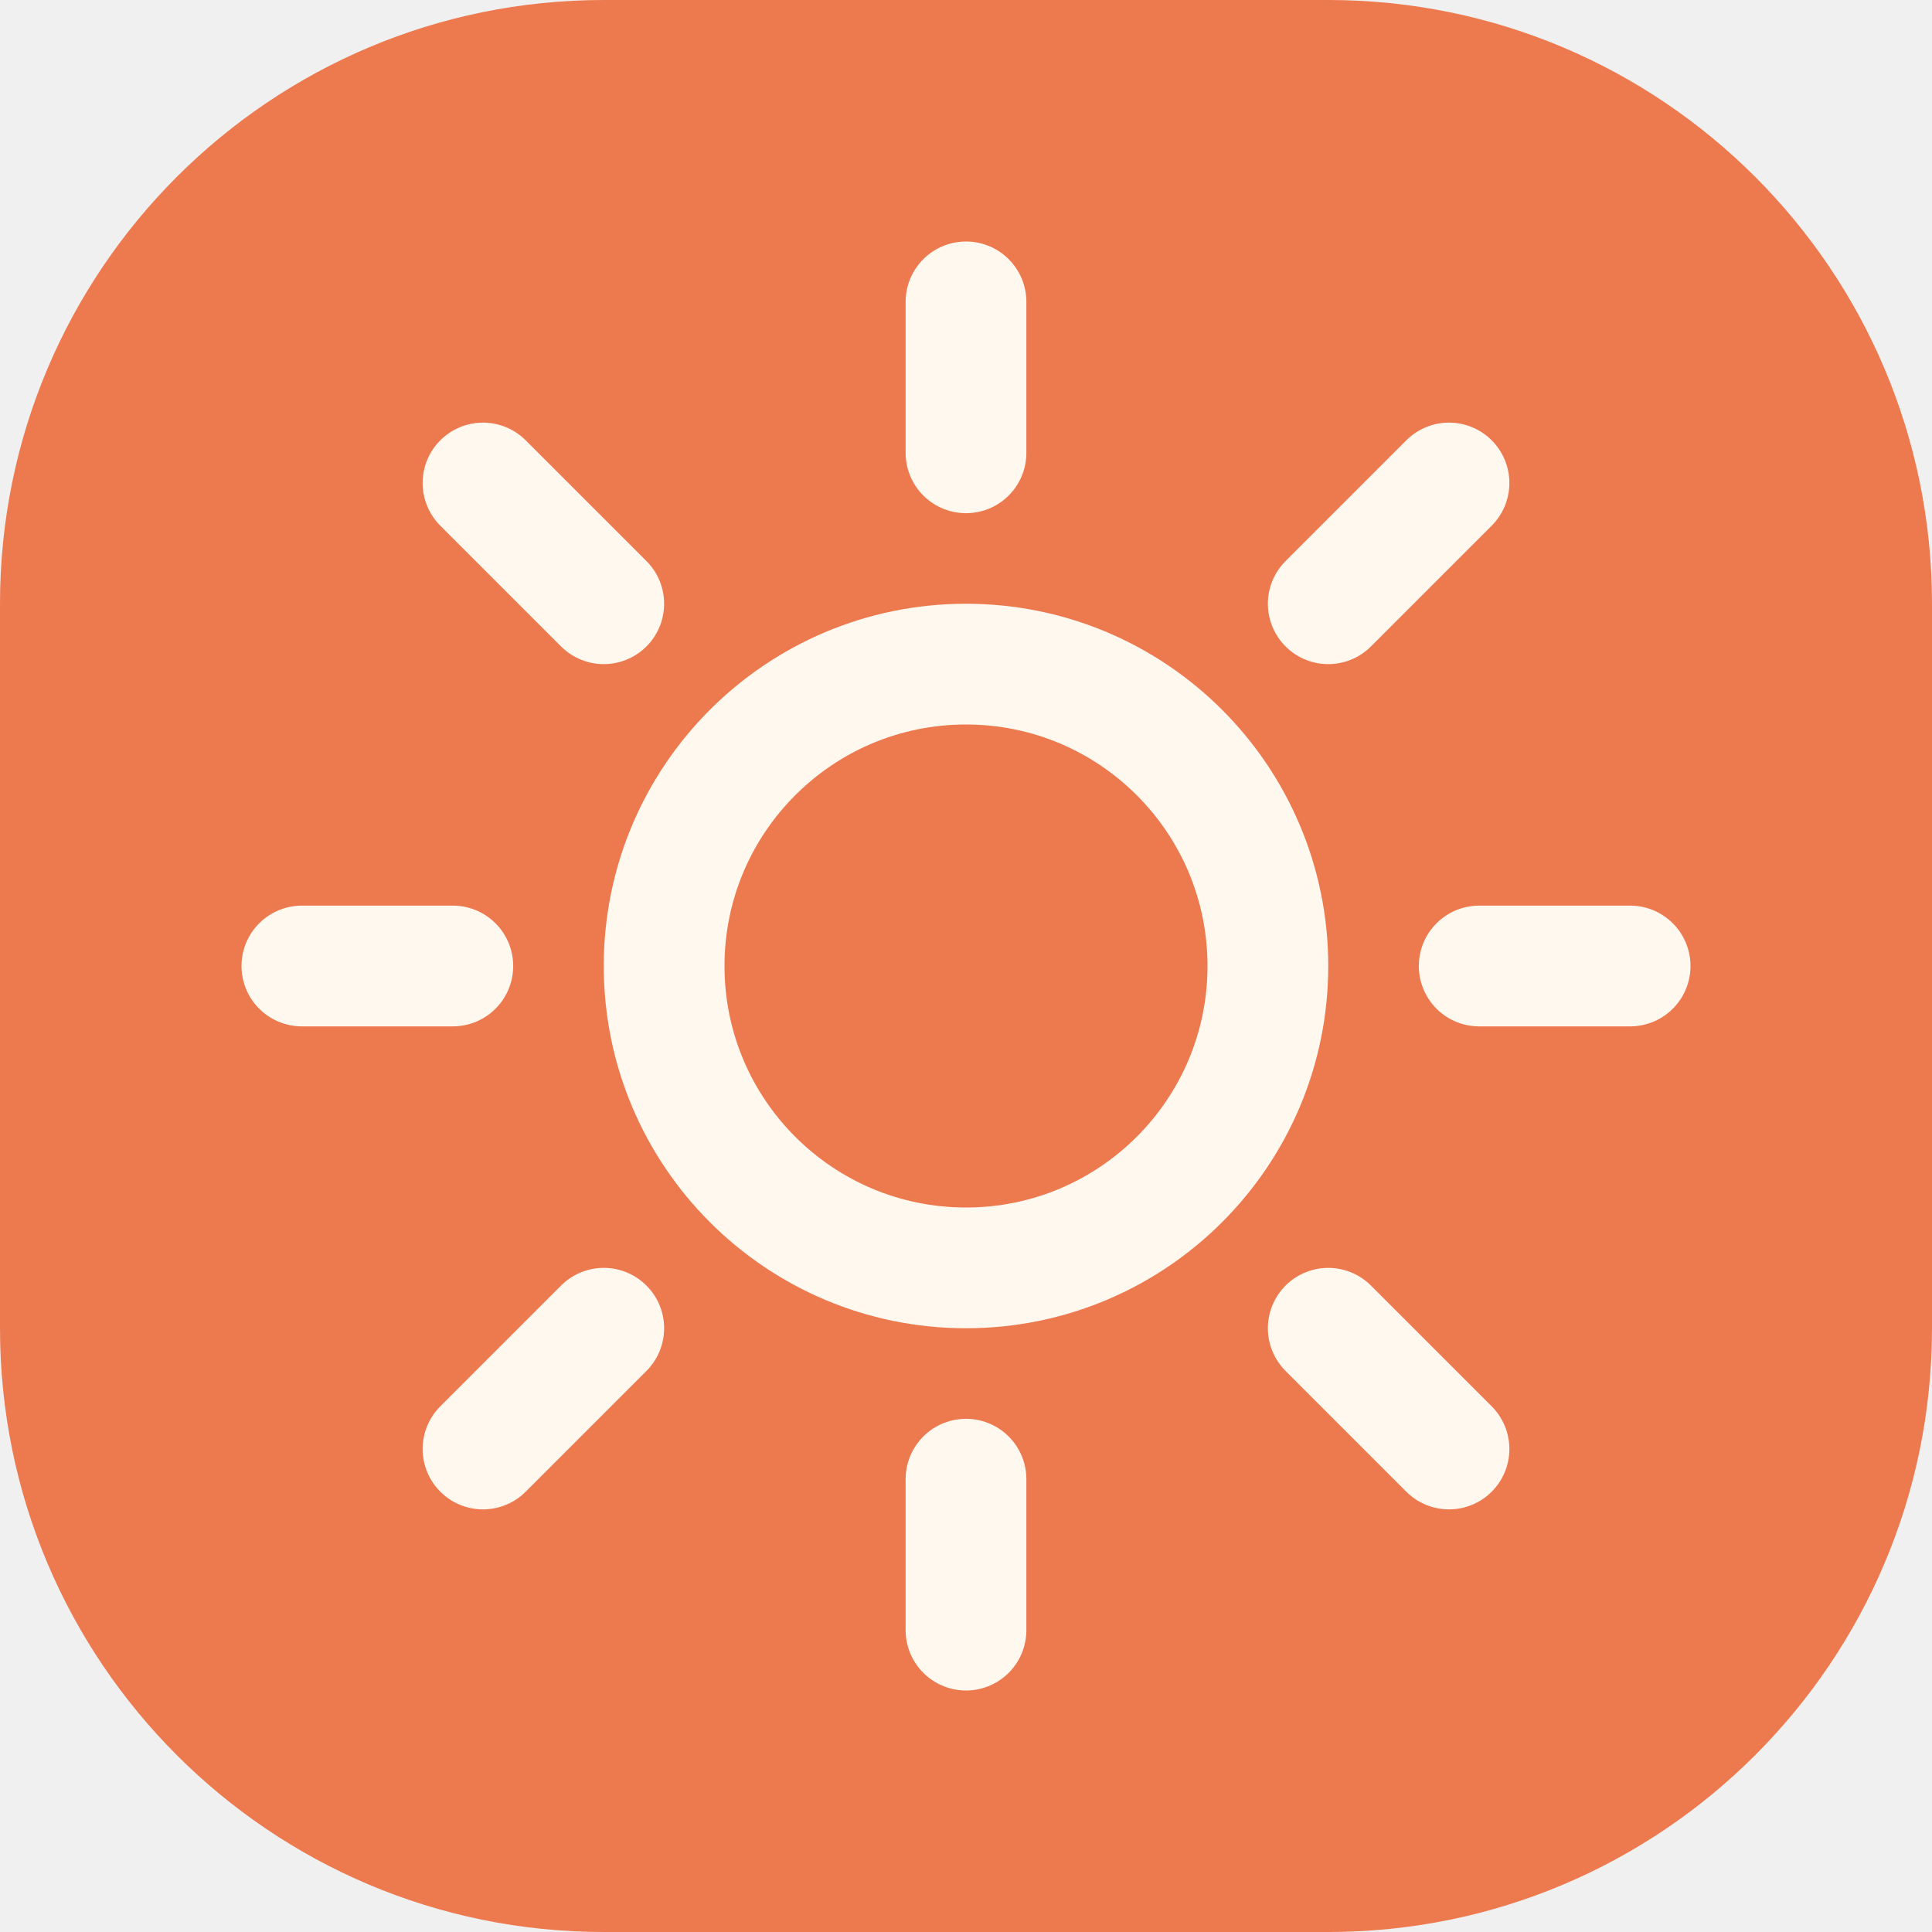
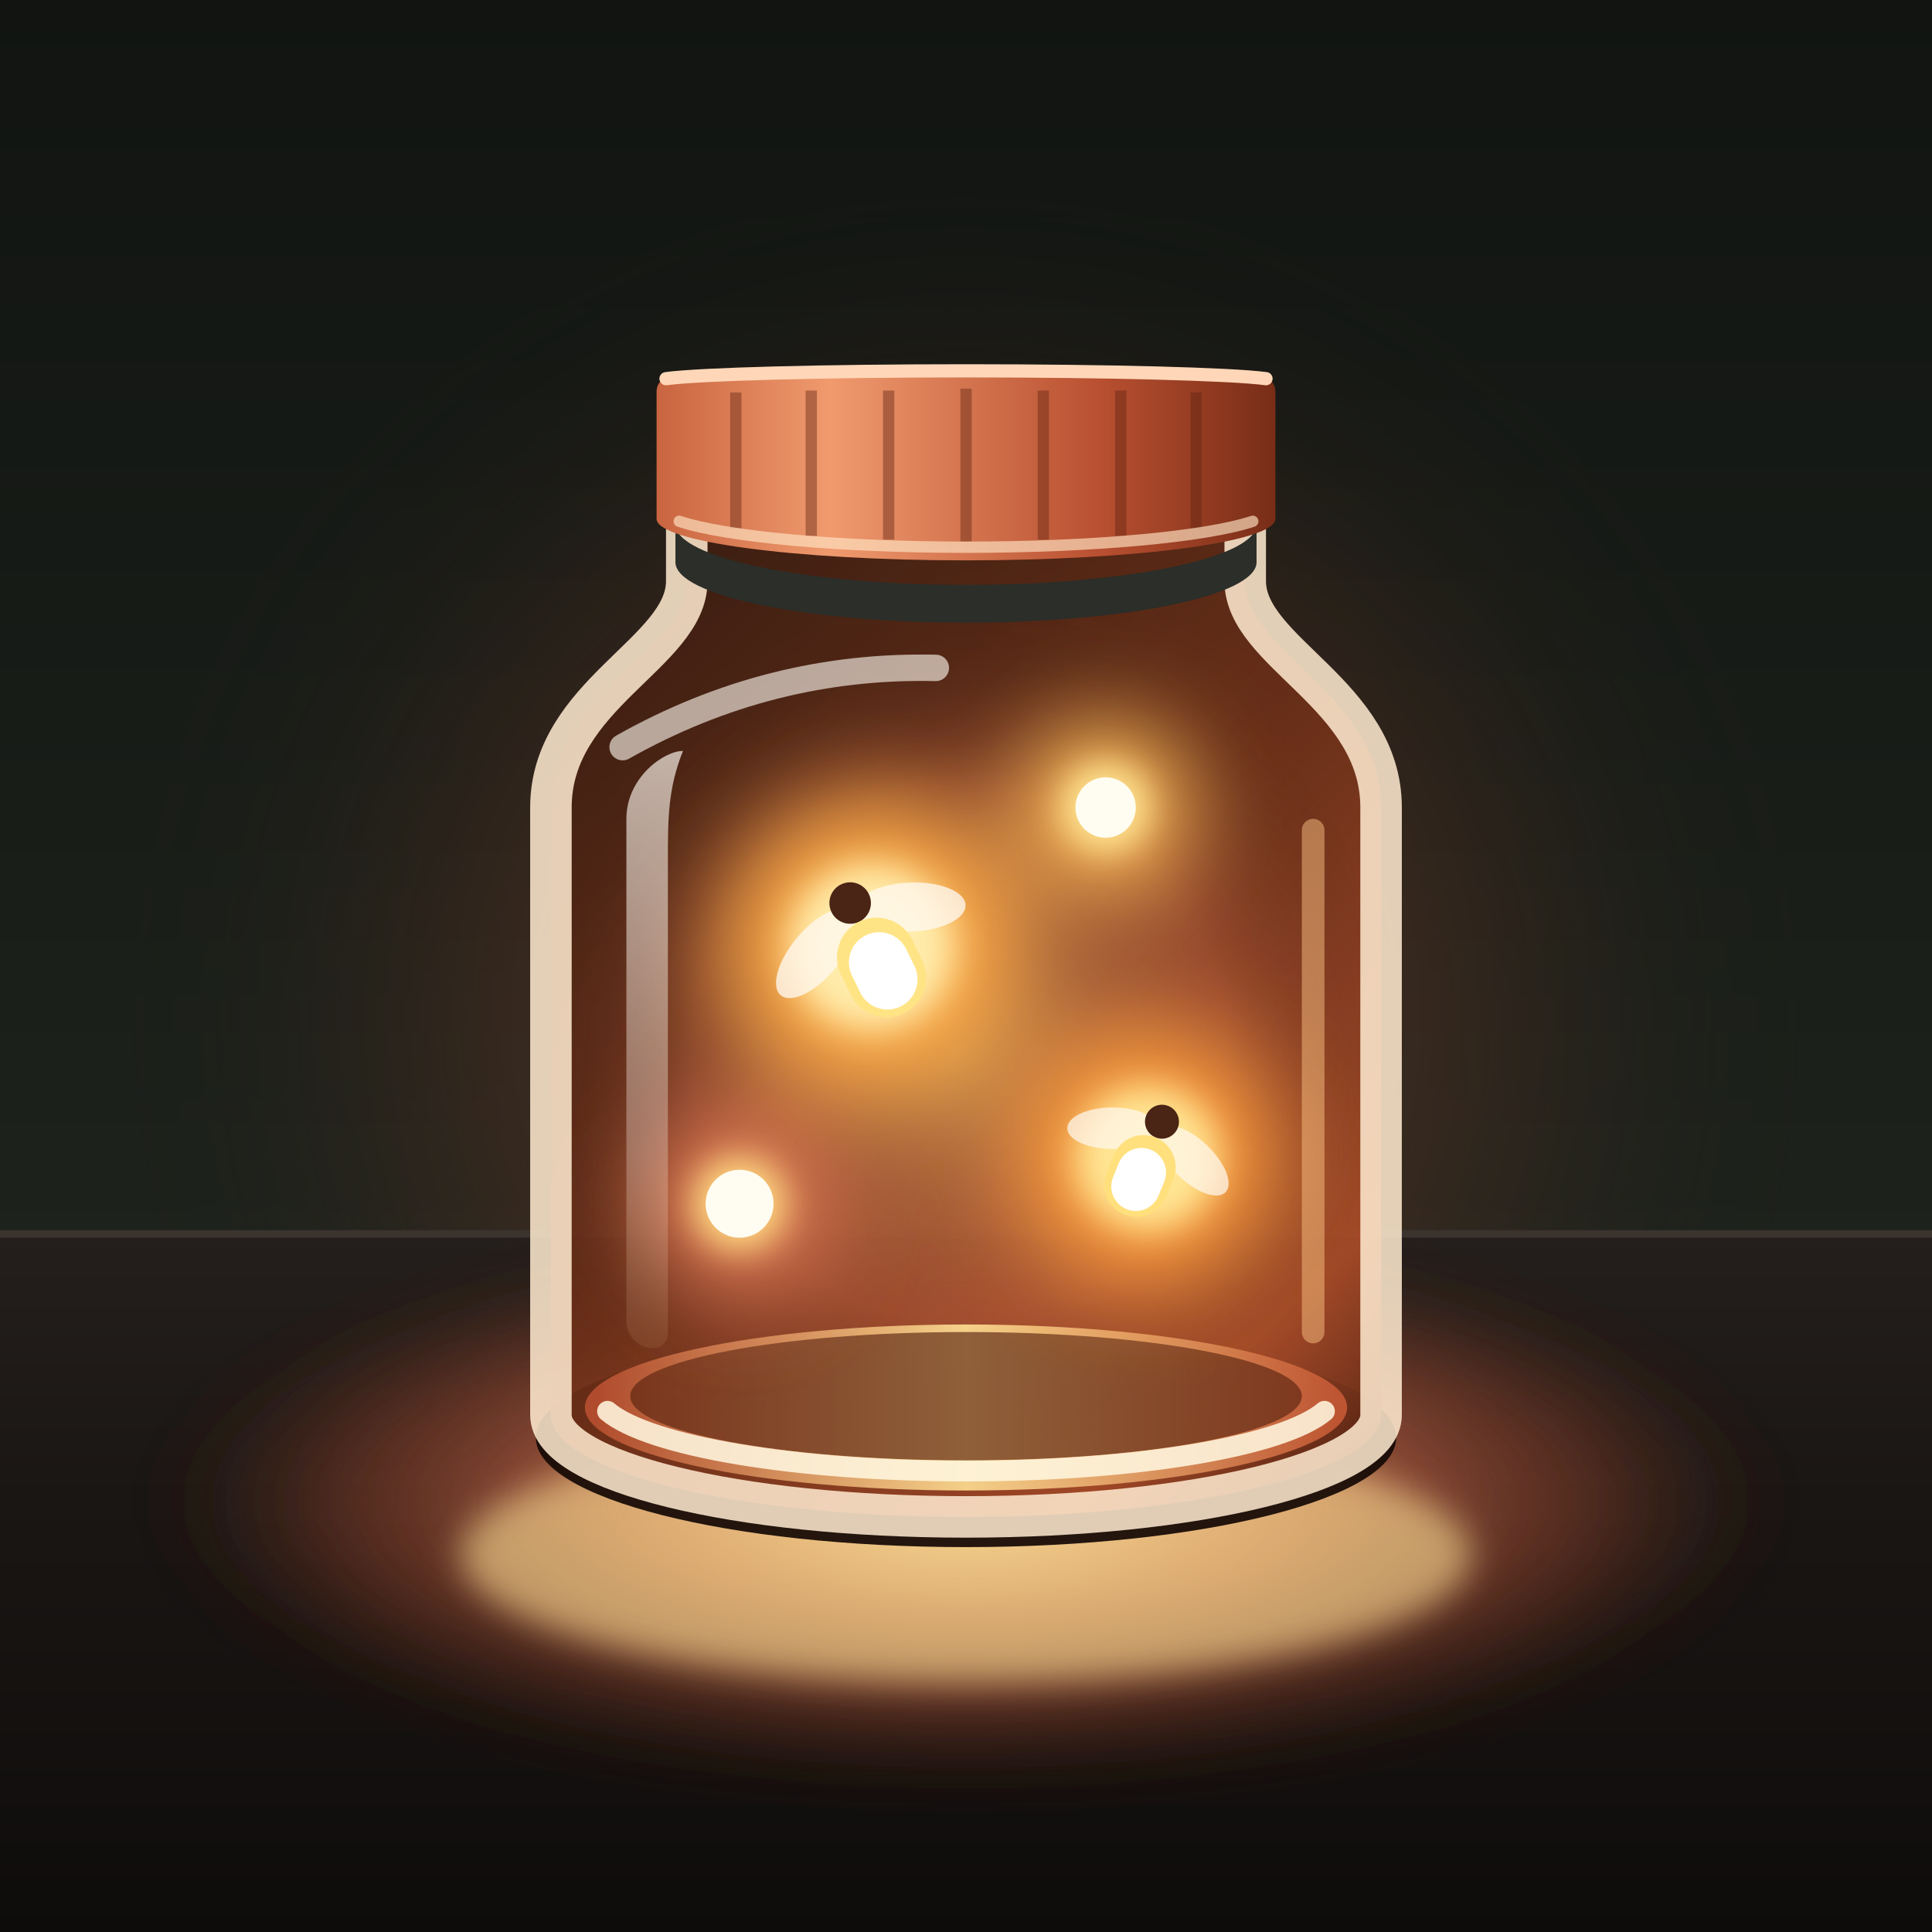
- <svg xmlns="http://www.w3.org/2000/svg" viewBox="0 0 64 64">
-   <rect width="64" height="64" rx="20" fill="#ed794f" />
-   <g fill="none" stroke="#fff8ef" stroke-width="4" stroke-linecap="round">
-     <circle cx="32" cy="32" r="10" />
-     <path d="M32 10v5m0 34v5M10 32h5m34 0h5M16 16l4 4m24 24 4 4M16 48l4-4m24-24 4-4" />
+ <svg xmlns="http://www.w3.org/2000/svg" viewBox="0 0 1024 1024">
+   <defs>
+     <linearGradient id="wall" x1="0" y1="0" x2="0" y2="1">
+       <stop offset="0" stop-color="#111411" />
+       <stop offset="0.65" stop-color="#1d221c" />
+       <stop offset="1" stop-color="#151814" />
+     </linearGradient>
+     <radialGradient id="roomBloom" cx="512" cy="540" r="460" gradientUnits="userSpaceOnUse">
+       <stop offset="0" stop-color="#df7855" stop-opacity="0.38" />
+       <stop offset="0.58" stop-color="#b84f30" stop-opacity="0.14" />
+       <stop offset="1" stop-color="#111411" stop-opacity="0" />
+     </radialGradient>
+     <linearGradient id="table" x1="0" y1="654" x2="0" y2="1024" gradientUnits="userSpaceOnUse">
+       <stop offset="0" stop-color="#241f1c" />
+       <stop offset="0.38" stop-color="#1a1614" />
+       <stop offset="1" stop-color="#0e0c0b" />
+     </linearGradient>
+     <radialGradient id="castPool" cx="512" cy="796" r="446" gradientTransform="translate(0 525) scale(1 0.34)" gradientUnits="userSpaceOnUse">
+       <stop offset="0" stop-color="#ffe29a" stop-opacity="0.96" />
+       <stop offset="0.38" stop-color="#df7855" stop-opacity="0.78" />
+       <stop offset="0.76" stop-color="#b84f30" stop-opacity="0.32" />
+       <stop offset="1" stop-color="#1a1614" stop-opacity="0" />
+     </radialGradient>
+     <linearGradient id="glassBody" x1="292" y1="310" x2="732" y2="780" gradientUnits="userSpaceOnUse">
+       <stop offset="0" stop-color="#381c10" stop-opacity="0.92" />
+       <stop offset="0.48" stop-color="#6e2f17" stop-opacity="0.86" />
+       <stop offset="0.85" stop-color="#ad4d29" stop-opacity="0.90" />
+       <stop offset="1" stop-color="#4f2010" stop-opacity="0.94" />
+     </linearGradient>
+     <radialGradient id="innerHearth" cx="508" cy="558" r="236" gradientUnits="userSpaceOnUse">
+       <stop offset="0" stop-color="#ffca70" stop-opacity="0.52" />
+       <stop offset="0.6" stop-color="#df7855" stop-opacity="0.28" />
+       <stop offset="1" stop-color="#2e150b" stop-opacity="0" />
+     </radialGradient>
+     <linearGradient id="meniscus" x1="316" y1="748" x2="708" y2="748" gradientUnits="userSpaceOnUse">
+       <stop offset="0" stop-color="#b84f30" />
+       <stop offset="0.5" stop-color="#ffe094" />
+       <stop offset="1" stop-color="#c65935" />
+     </linearGradient>
+     <linearGradient id="specLeft" x1="0" y1="395" x2="0" y2="730" gradientUnits="userSpaceOnUse">
+       <stop offset="0" stop-color="#fff8ef" stop-opacity="0.68" />
+       <stop offset="0.65" stop-color="#fff8ef" stop-opacity="0.28" />
+       <stop offset="1" stop-color="#ffd399" stop-opacity="0.06" />
+     </linearGradient>
+     <linearGradient id="copperSide" x1="348" y1="226" x2="676" y2="226" gradientUnits="userSpaceOnUse">
+       <stop offset="0" stop-color="#c96540" />
+       <stop offset="0.28" stop-color="#f09a6e" />
+       <stop offset="0.72" stop-color="#b84f30" />
+       <stop offset="1" stop-color="#782d17" />
+     </linearGradient>
+     <filter id="softPool" filterUnits="userSpaceOnUse" x="0" y="0" width="1024" height="1024">
+       <feGaussianBlur stdDeviation="18" />
+     </filter>
+     <filter id="flyHalo" filterUnits="userSpaceOnUse" x="0" y="0" width="1024" height="1024">
+       <feGaussianBlur stdDeviation="25" />
+     </filter>
+     <filter id="flyTight" filterUnits="userSpaceOnUse" x="0" y="0" width="1024" height="1024">
+       <feGaussianBlur stdDeviation="9" />
+     </filter>
+   </defs>
+   <rect width="1024" height="1024" fill="url(#wall)" />
+   <rect width="1024" height="1024" fill="url(#roomBloom)" />
+   <rect x="0" y="654" width="1024" height="370" fill="url(#table)" />
+   <line x1="0" y1="654" x2="1024" y2="654" stroke="#3b332d" stroke-width="4" />
+   <ellipse cx="512" cy="804" rx="444" ry="142" fill="url(#castPool)" filter="url(#softPool)" />
+   <ellipse cx="512" cy="824" rx="268" ry="68" fill="#ffe194" opacity="0.58" filter="url(#flyTight)" />
+   <ellipse cx="512" cy="762" rx="228" ry="58" fill="#170b06" opacity="0.94" />
+   <path d="M 364 276 L 364 308 C 364 346 292 368 292 428 L 292 750 A 220 54 0 0 0 732 750 L 732 428 C 732 368 660 346 660 308 L 660 276 Z" fill="url(#glassBody)" />
+   <path d="M 364 276 L 364 308 C 364 346 292 368 292 428 L 292 750 A 220 54 0 0 0 732 750 L 732 428 C 732 368 660 346 660 308 L 660 276 Z" fill="url(#innerHearth)" />
+   <ellipse cx="512" cy="746" rx="202" ry="44" fill="url(#meniscus)" opacity="0.9" />
+   <ellipse cx="512" cy="740" rx="178" ry="34" fill="#592310" opacity="0.65" />
+   <path d="M 322 748 A 196 42 0 0 0 702 748" fill="none" stroke="#fff6de" stroke-width="11" stroke-linecap="round" opacity="0.88" />
+   <g filter="url(#flyHalo)">
+     <circle cx="462" cy="502" r="78" fill="#ffad47" />
+     <circle cx="608" cy="614" r="68" fill="#ffa03d" />
+     <circle cx="392" cy="638" r="50" fill="#df7855" />
+     <circle cx="586" cy="428" r="46" fill="#ffbc59" />
  </g>
+   <g filter="url(#flyTight)">
+     <circle cx="462" cy="502" r="44" fill="#ffecab" />
+     <circle cx="608" cy="614" r="38" fill="#ffe694" />
+     <circle cx="392" cy="638" r="25" fill="#ffd980" />
+     <circle cx="586" cy="428" r="23" fill="#ffe694" />
+   </g>
+   <g transform="translate(462 502) rotate(-26)">
+     <ellipse cx="-28" cy="-10" rx="29" ry="13" transform="rotate(-24 -28 -10)" fill="#fff8ef" opacity="0.78" />
+     <ellipse cx="28" cy="-10" rx="29" ry="13" transform="rotate(24 28 -10)" fill="#fff8ef" opacity="0.78" />
+     <circle cx="0" cy="-26" r="11" fill="#4a2414" />
+     <rect x="-21" y="-15" width="42" height="54" rx="21" fill="#ffe485" />
+     <rect x="-16" y="-7" width="32" height="42" rx="16" fill="#ffffff" />
+   </g>
+   <g transform="translate(608 614) rotate(22)">
+     <ellipse cx="-23" cy="-8" rx="24" ry="11" transform="rotate(-22 -23 -8)" fill="#fff8ef" opacity="0.72" />
+     <ellipse cx="23" cy="-8" rx="24" ry="11" transform="rotate(22 23 -8)" fill="#fff8ef" opacity="0.72" />
+     <circle cx="0" cy="-21" r="9" fill="#4a2414" />
+     <rect x="-17" y="-12" width="34" height="44" rx="17" fill="#ffe07d" />
+     <rect x="-13" y="-5" width="26" height="34" rx="13" fill="#ffffff" />
+   </g>
+   <circle cx="392" cy="638" r="18" fill="#fffdf2" />
+   <circle cx="586" cy="428" r="16" fill="#fffdf2" />
+   <path d="M 332 434 C 332 412 352 398 362 398 C 354 418 354 434 354 456 L 354 706 C 354 720 332 716 332 700 Z" fill="url(#specLeft)" />
+   <path d="M 330 396 Q 408 352 496 354" fill="none" stroke="#fff8ef" stroke-width="14" stroke-linecap="round" opacity="0.62" />
+   <path d="M 696 440 V 706" fill="none" stroke="#ffc685" stroke-width="12" stroke-linecap="round" opacity="0.48" />
+   <path d="M 364 276 L 364 308 C 364 346 292 368 292 428 L 292 750 A 220 54 0 0 0 732 750 L 732 428 C 732 368 660 346 660 308 L 660 276" fill="none" stroke="#ffebd0" stroke-opacity="0.86" stroke-width="22" stroke-linejoin="round" />
+   <path d="M 358 278 A 154 32 0 0 0 666 278 L 666 298 A 154 32 0 0 1 358 298 Z" fill="#2b2e29" />
+   <path d="M 348 208 Q 348 200.5 356 200.3 A 164 5.5 0 0 1 668 200.3 Q 676 200.5 676 208 L 676 275 A 164 22 0 0 1 348 275 Z" fill="url(#copperSide)" />
+   <g stroke="#5e2110" stroke-width="6" opacity="0.42">
+     <line x1="390" y1="208" x2="390" y2="280" />
+     <line x1="430" y1="207" x2="430" y2="284" />
+     <line x1="471" y1="207" x2="471" y2="286" />
+     <line x1="512" y1="206" x2="512" y2="287" />
+     <line x1="553" y1="207" x2="553" y2="286" />
+     <line x1="594" y1="207" x2="594" y2="284" />
+     <line x1="634" y1="208" x2="634" y2="280" />
+   </g>
+   <path d="M 353 200.7 A 164 5.5 0 0 1 671 200.7" fill="none" stroke="#ffd7b8" stroke-width="7" stroke-linecap="round" />
+   <path d="M 360 276.3 A 164 22 0 0 0 664 276.3" fill="none" stroke="#ffe5c4" stroke-width="6" stroke-linecap="round" opacity="0.65" />
</svg>
